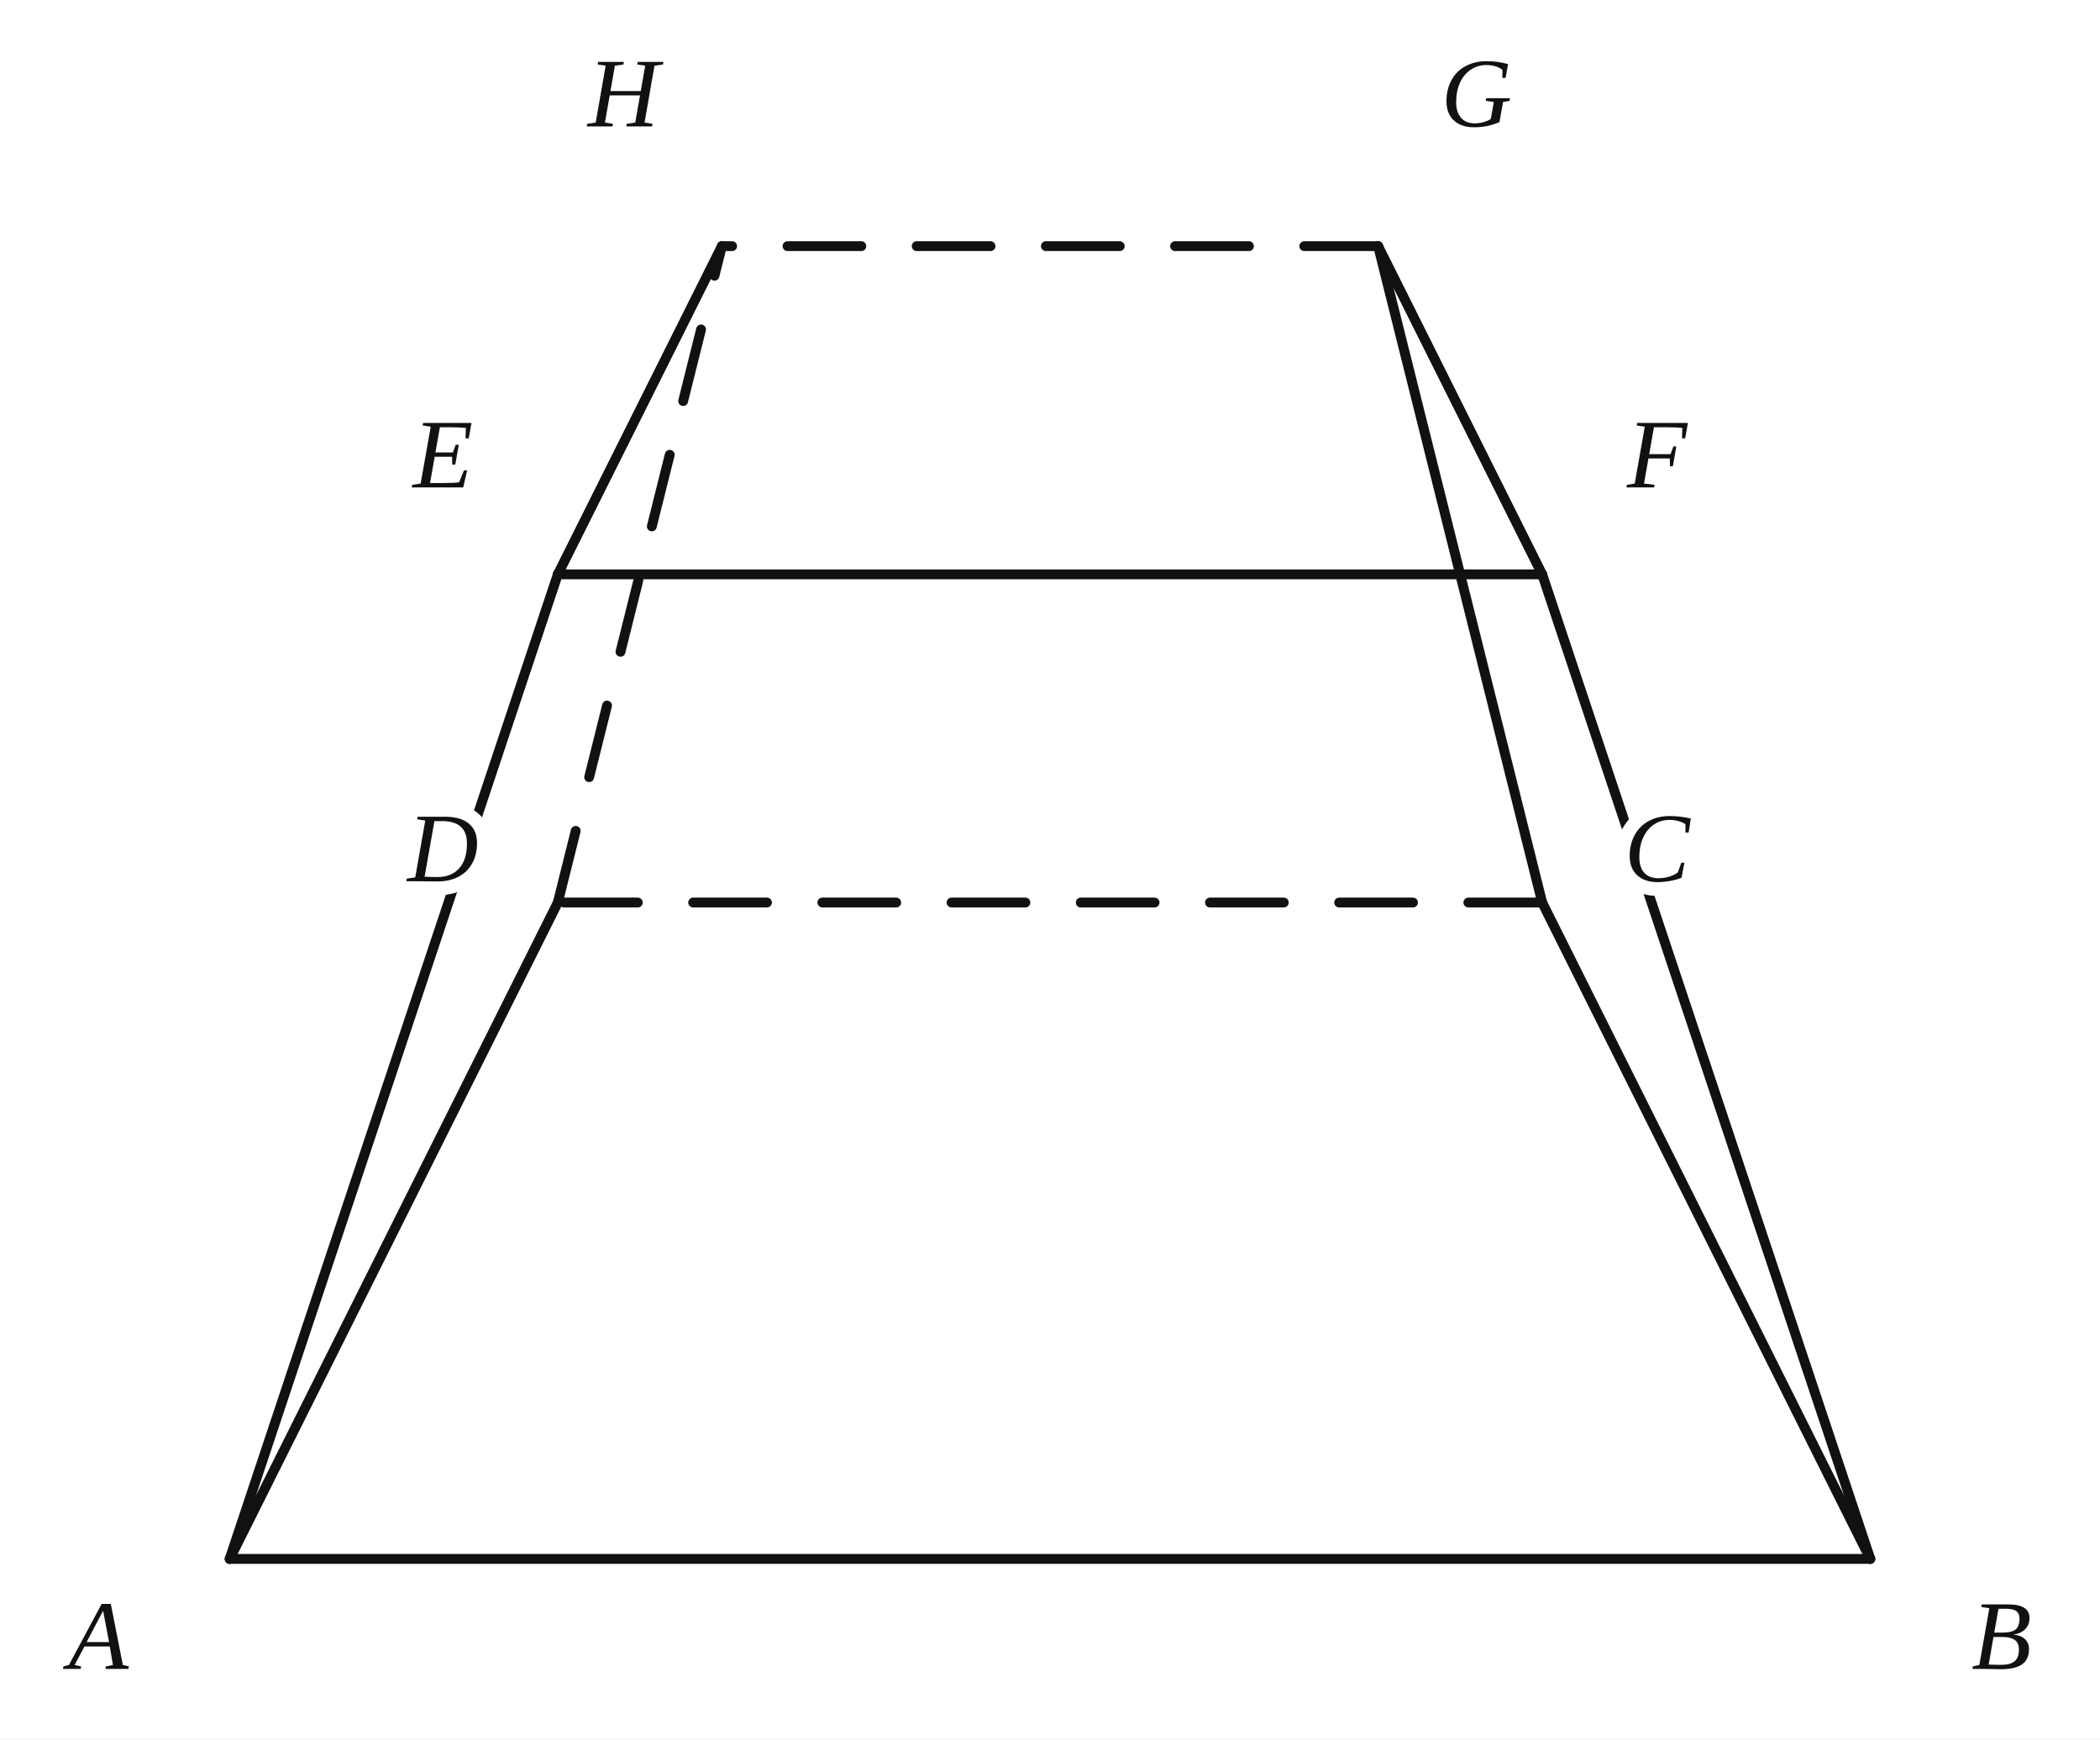
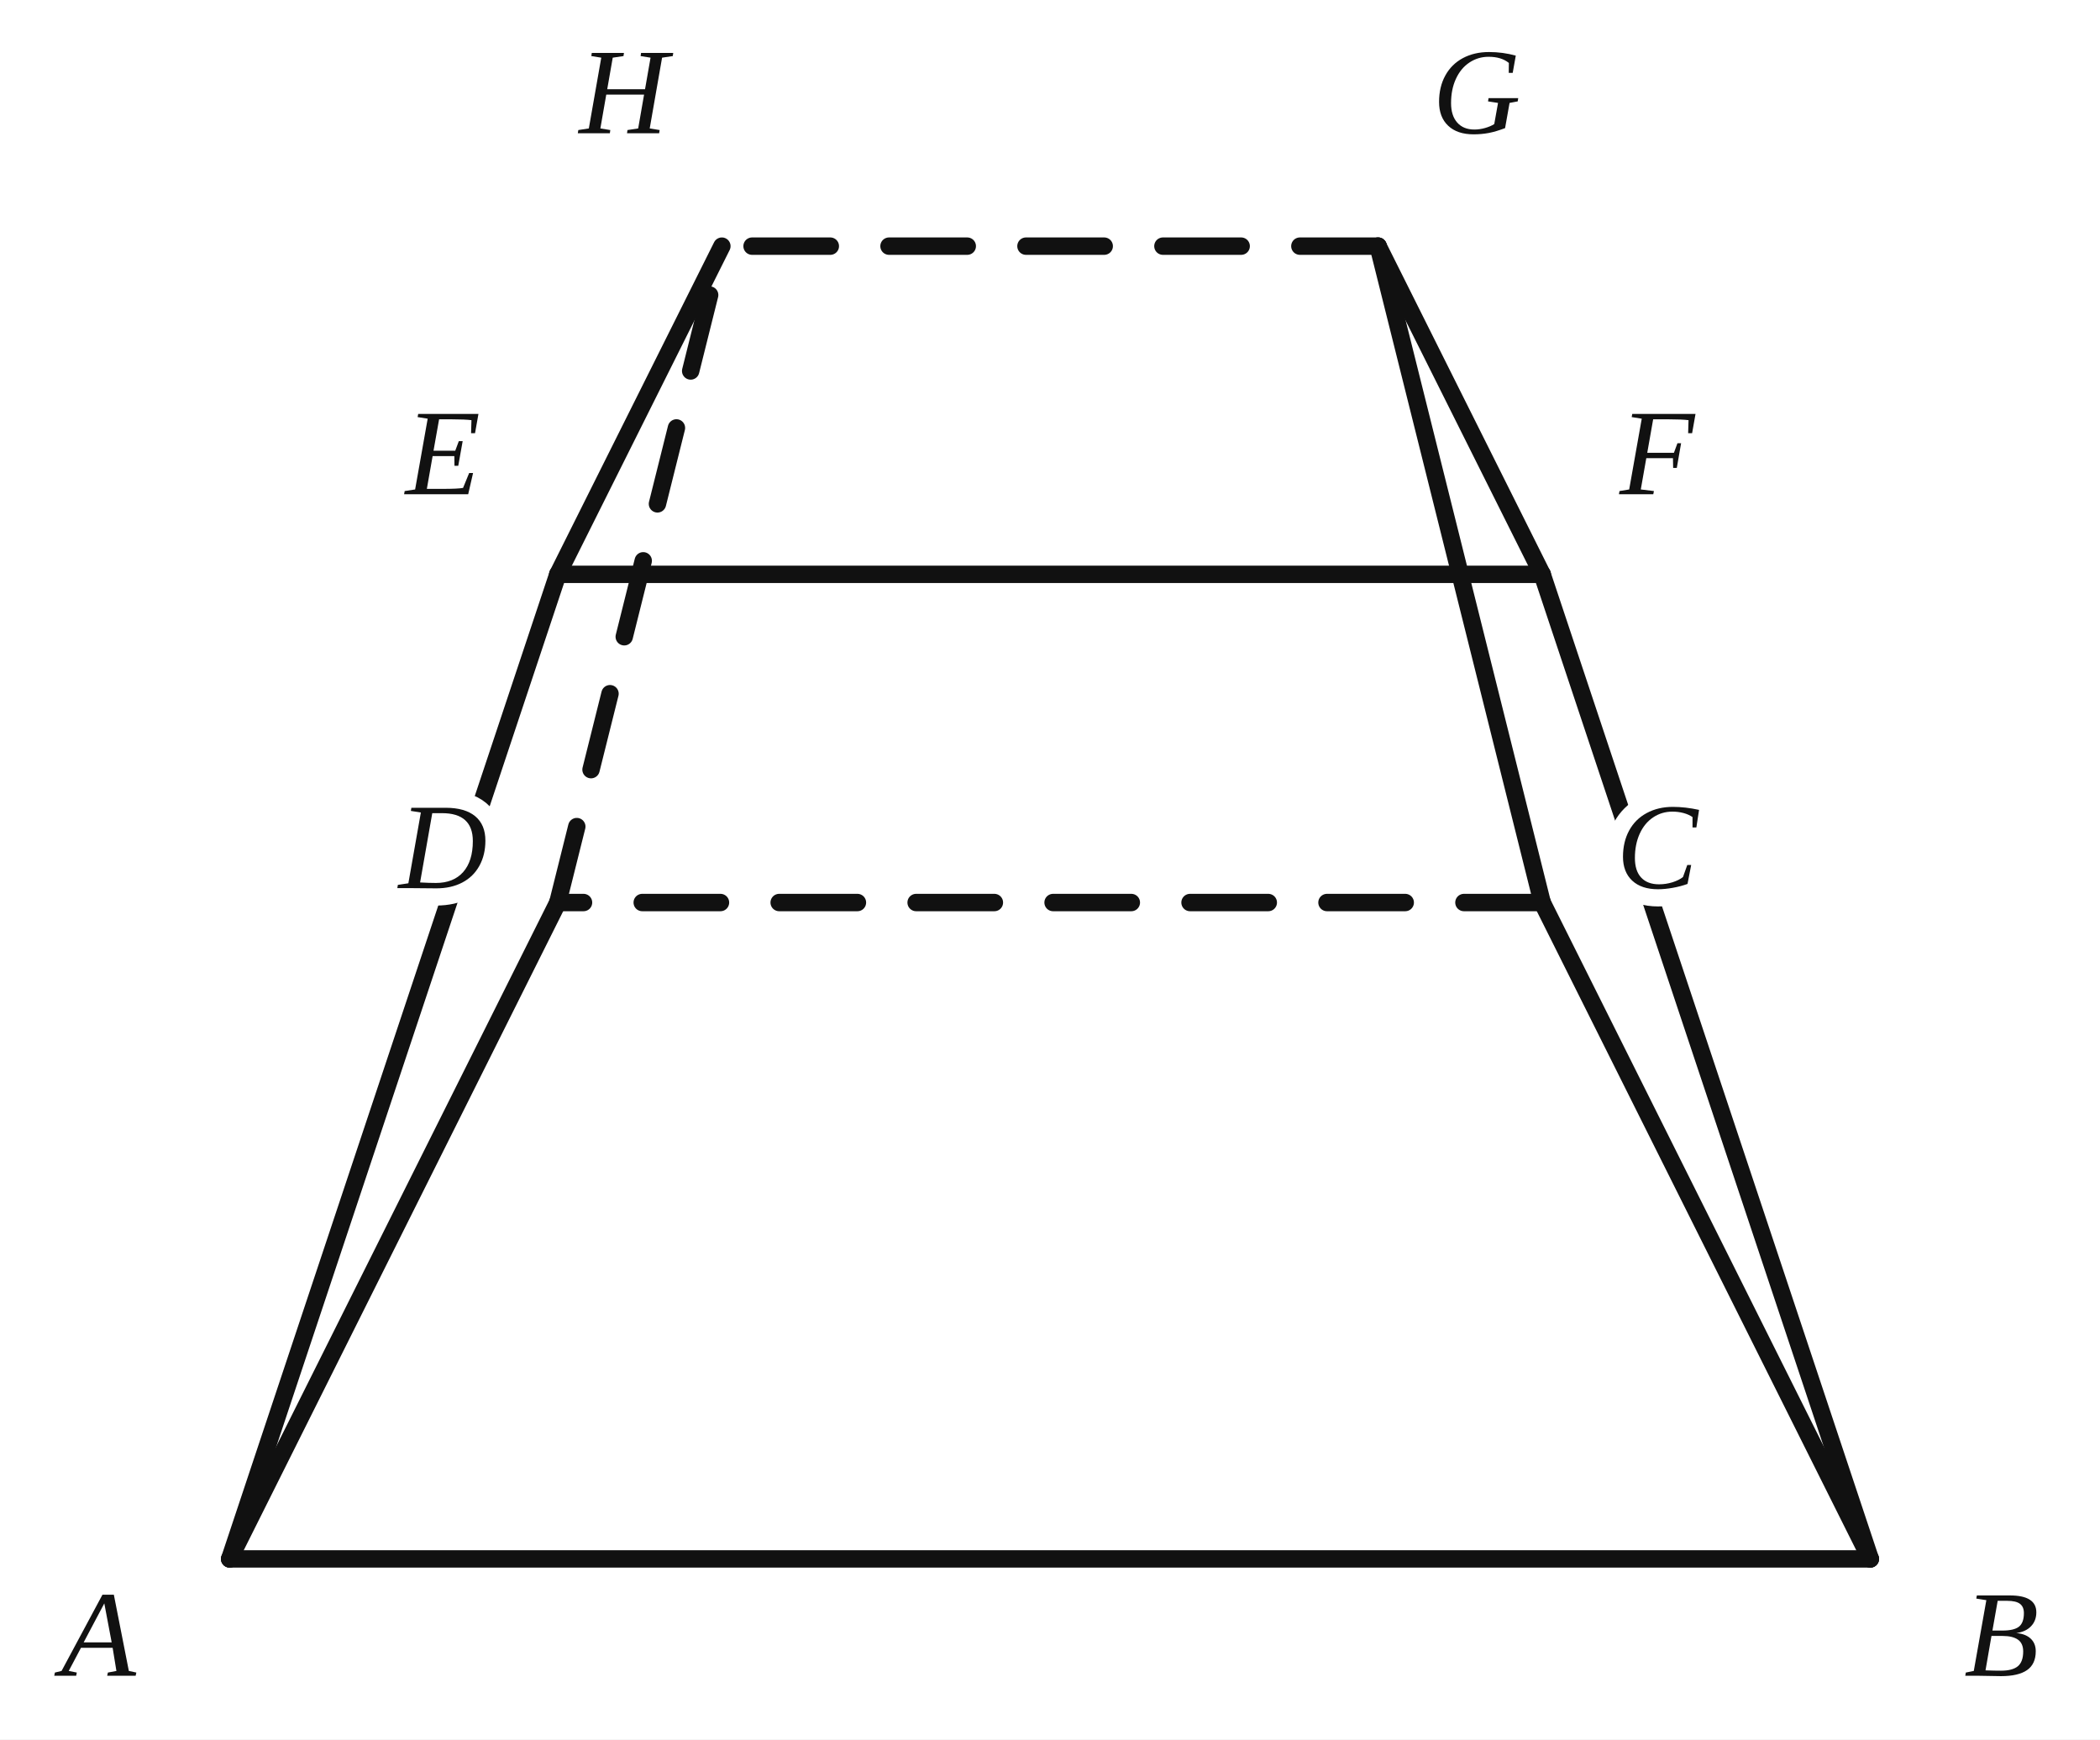
<svg xmlns="http://www.w3.org/2000/svg" width="512" height="424" viewBox="0 0 512.00 424.00">
  <rect width="100%" height="100%" fill="#ffffff" />
-   <line x1="56.00" y1="380.00" x2="456.00" y2="380.00" stroke="#111" stroke-width="2.40" stroke-linecap="round" />
-   <line x1="456.00" y1="380.00" x2="376.00" y2="220.00" stroke="#111" stroke-width="2.40" stroke-linecap="round" />
-   <line x1="376.00" y1="220.00" x2="136.00" y2="220.00" stroke="#111" stroke-width="2.40" stroke-linecap="round" stroke-dasharray="18 13.5" />
-   <line x1="136.00" y1="220.00" x2="56.00" y2="380.00" stroke="#111" stroke-width="2.40" stroke-linecap="round" />
-   <line x1="136.00" y1="140.00" x2="376.00" y2="140.00" stroke="#111" stroke-width="2.40" stroke-linecap="round" />
-   <line x1="376.00" y1="140.00" x2="336.00" y2="60.00" stroke="#111" stroke-width="2.40" stroke-linecap="round" />
-   <line x1="336.00" y1="60.00" x2="176.00" y2="60.00" stroke="#111" stroke-width="2.40" stroke-linecap="round" stroke-dasharray="18 13.5" />
-   <line x1="176.00" y1="60.00" x2="136.00" y2="140.00" stroke="#111" stroke-width="2.40" stroke-linecap="round" />
-   <line x1="56.00" y1="380.00" x2="136.00" y2="140.00" stroke="#111" stroke-width="2.40" stroke-linecap="round" />
-   <line x1="456.00" y1="380.00" x2="376.00" y2="140.00" stroke="#111" stroke-width="2.40" stroke-linecap="round" />
-   <line x1="376.00" y1="220.00" x2="336.00" y2="60.00" stroke="#111" stroke-width="2.40" stroke-linecap="round" />
-   <line x1="136.00" y1="220.00" x2="176.00" y2="60.00" stroke="#111" stroke-width="2.40" stroke-linecap="round" stroke-dasharray="18 13.5" />
-   <text x="24.00" y="400.00" font-family="STIX Two Text, Times New Roman, serif" font-style="italic" font-size="24.0" text-anchor="middle" dominant-baseline="middle" fill="none" stroke="#ffffff" stroke-width="6.72" stroke-linejoin="round">A</text>
-   <text x="24.00" y="400.00" font-family="STIX Two Text, Times New Roman, serif" font-style="italic" font-size="24.0" text-anchor="middle" dominant-baseline="middle" fill="#111">A</text>
-   <text x="488.00" y="400.00" font-family="STIX Two Text, Times New Roman, serif" font-style="italic" font-size="24.0" text-anchor="middle" dominant-baseline="middle" fill="none" stroke="#ffffff" stroke-width="6.72" stroke-linejoin="round">B</text>
-   <text x="488.00" y="400.00" font-family="STIX Two Text, Times New Roman, serif" font-style="italic" font-size="24.0" text-anchor="middle" dominant-baseline="middle" fill="#111">B</text>
-   <text x="404.00" y="208.00" font-family="STIX Two Text, Times New Roman, serif" font-style="italic" font-size="24.0" text-anchor="middle" dominant-baseline="middle" fill="none" stroke="#ffffff" stroke-width="6.72" stroke-linejoin="round">C</text>
-   <text x="404.00" y="208.00" font-family="STIX Two Text, Times New Roman, serif" font-style="italic" font-size="24.0" text-anchor="middle" dominant-baseline="middle" fill="#111">C</text>
-   <text x="108.00" y="208.00" font-family="STIX Two Text, Times New Roman, serif" font-style="italic" font-size="24.0" text-anchor="middle" dominant-baseline="middle" fill="none" stroke="#ffffff" stroke-width="6.72" stroke-linejoin="round">D</text>
-   <text x="108.00" y="208.00" font-family="STIX Two Text, Times New Roman, serif" font-style="italic" font-size="24.0" text-anchor="middle" dominant-baseline="middle" fill="#111">D</text>
-   <text x="108.00" y="112.00" font-family="STIX Two Text, Times New Roman, serif" font-style="italic" font-size="24.0" text-anchor="middle" dominant-baseline="middle" fill="none" stroke="#ffffff" stroke-width="6.72" stroke-linejoin="round">E</text>
-   <text x="108.00" y="112.00" font-family="STIX Two Text, Times New Roman, serif" font-style="italic" font-size="24.0" text-anchor="middle" dominant-baseline="middle" fill="#111">E</text>
-   <text x="404.00" y="112.00" font-family="STIX Two Text, Times New Roman, serif" font-style="italic" font-size="24.0" text-anchor="middle" dominant-baseline="middle" fill="none" stroke="#ffffff" stroke-width="6.72" stroke-linejoin="round">F</text>
-   <text x="404.00" y="112.00" font-family="STIX Two Text, Times New Roman, serif" font-style="italic" font-size="24.0" text-anchor="middle" dominant-baseline="middle" fill="#111">F</text>
-   <text x="360.00" y="24.00" font-family="STIX Two Text, Times New Roman, serif" font-style="italic" font-size="24.0" text-anchor="middle" dominant-baseline="middle" fill="none" stroke="#ffffff" stroke-width="6.72" stroke-linejoin="round">G</text>
-   <text x="360.00" y="24.00" font-family="STIX Two Text, Times New Roman, serif" font-style="italic" font-size="24.0" text-anchor="middle" dominant-baseline="middle" fill="#111">G</text>
-   <text x="152.00" y="24.00" font-family="STIX Two Text, Times New Roman, serif" font-style="italic" font-size="24.0" text-anchor="middle" dominant-baseline="middle" fill="none" stroke="#ffffff" stroke-width="6.72" stroke-linejoin="round">H</text>
-   <text x="152.00" y="24.00" font-family="STIX Two Text, Times New Roman, serif" font-style="italic" font-size="24.0" text-anchor="middle" dominant-baseline="middle" fill="#111">H</text>
+   <line x1="56.00" y1="380.00" x2="456.00" y2="380.00" stroke="#111" stroke-width="4.24" stroke-linecap="round" />
+   <line x1="456.00" y1="380.00" x2="376.00" y2="220.00" stroke="#111" stroke-width="4.24" stroke-linecap="round" />
+   <line x1="376.00" y1="220.00" x2="136.00" y2="220.00" stroke="#111" stroke-width="4.24" stroke-linecap="round" stroke-dasharray="19.08 14.31" />
+   <line x1="136.00" y1="220.00" x2="56.00" y2="380.00" stroke="#111" stroke-width="4.24" stroke-linecap="round" />
+   <line x1="136.00" y1="140.00" x2="376.00" y2="140.00" stroke="#111" stroke-width="4.24" stroke-linecap="round" />
+   <line x1="376.00" y1="140.00" x2="336.00" y2="60.00" stroke="#111" stroke-width="4.24" stroke-linecap="round" />
+   <line x1="336.00" y1="60.00" x2="176.00" y2="60.00" stroke="#111" stroke-width="4.24" stroke-linecap="round" stroke-dasharray="19.08 14.31" />
+   <line x1="176.00" y1="60.00" x2="136.00" y2="140.00" stroke="#111" stroke-width="4.24" stroke-linecap="round" />
+   <line x1="56.00" y1="380.00" x2="136.00" y2="140.00" stroke="#111" stroke-width="4.24" stroke-linecap="round" />
+   <line x1="456.00" y1="380.00" x2="376.00" y2="140.00" stroke="#111" stroke-width="4.24" stroke-linecap="round" />
+   <line x1="376.00" y1="220.00" x2="336.00" y2="60.00" stroke="#111" stroke-width="4.24" stroke-linecap="round" />
+   <line x1="136.00" y1="220.00" x2="176.00" y2="60.00" stroke="#111" stroke-width="4.24" stroke-linecap="round" stroke-dasharray="19.08 14.31" />
+   <text x="24.00" y="400.00" font-family="STIX Two Text, Times New Roman, serif" font-style="italic" font-size="29.9" text-anchor="middle" dominant-baseline="middle" fill="none" stroke="#ffffff" stroke-width="8.38" stroke-linejoin="round">A</text>
+   <text x="24.00" y="400.00" font-family="STIX Two Text, Times New Roman, serif" font-style="italic" font-size="29.9" text-anchor="middle" dominant-baseline="middle" fill="#111">A</text>
+   <text x="488.00" y="400.00" font-family="STIX Two Text, Times New Roman, serif" font-style="italic" font-size="29.9" text-anchor="middle" dominant-baseline="middle" fill="none" stroke="#ffffff" stroke-width="8.38" stroke-linejoin="round">B</text>
+   <text x="488.00" y="400.00" font-family="STIX Two Text, Times New Roman, serif" font-style="italic" font-size="29.9" text-anchor="middle" dominant-baseline="middle" fill="#111">B</text>
+   <text x="404.00" y="208.00" font-family="STIX Two Text, Times New Roman, serif" font-style="italic" font-size="29.9" text-anchor="middle" dominant-baseline="middle" fill="none" stroke="#ffffff" stroke-width="8.38" stroke-linejoin="round">C</text>
+   <text x="404.00" y="208.00" font-family="STIX Two Text, Times New Roman, serif" font-style="italic" font-size="29.9" text-anchor="middle" dominant-baseline="middle" fill="#111">C</text>
+   <text x="108.00" y="208.00" font-family="STIX Two Text, Times New Roman, serif" font-style="italic" font-size="29.9" text-anchor="middle" dominant-baseline="middle" fill="none" stroke="#ffffff" stroke-width="8.38" stroke-linejoin="round">D</text>
+   <text x="108.00" y="208.00" font-family="STIX Two Text, Times New Roman, serif" font-style="italic" font-size="29.9" text-anchor="middle" dominant-baseline="middle" fill="#111">D</text>
+   <text x="108.00" y="112.00" font-family="STIX Two Text, Times New Roman, serif" font-style="italic" font-size="29.9" text-anchor="middle" dominant-baseline="middle" fill="none" stroke="#ffffff" stroke-width="8.38" stroke-linejoin="round">E</text>
+   <text x="108.00" y="112.00" font-family="STIX Two Text, Times New Roman, serif" font-style="italic" font-size="29.9" text-anchor="middle" dominant-baseline="middle" fill="#111">E</text>
+   <text x="404.00" y="112.00" font-family="STIX Two Text, Times New Roman, serif" font-style="italic" font-size="29.9" text-anchor="middle" dominant-baseline="middle" fill="none" stroke="#ffffff" stroke-width="8.38" stroke-linejoin="round">F</text>
+   <text x="404.00" y="112.00" font-family="STIX Two Text, Times New Roman, serif" font-style="italic" font-size="29.9" text-anchor="middle" dominant-baseline="middle" fill="#111">F</text>
+   <text x="360.00" y="24.00" font-family="STIX Two Text, Times New Roman, serif" font-style="italic" font-size="29.9" text-anchor="middle" dominant-baseline="middle" fill="none" stroke="#ffffff" stroke-width="8.38" stroke-linejoin="round">G</text>
+   <text x="360.00" y="24.00" font-family="STIX Two Text, Times New Roman, serif" font-style="italic" font-size="29.9" text-anchor="middle" dominant-baseline="middle" fill="#111">G</text>
+   <text x="152.00" y="24.00" font-family="STIX Two Text, Times New Roman, serif" font-style="italic" font-size="29.9" text-anchor="middle" dominant-baseline="middle" fill="none" stroke="#ffffff" stroke-width="8.38" stroke-linejoin="round">H</text>
+   <text x="152.00" y="24.00" font-family="STIX Two Text, Times New Roman, serif" font-style="italic" font-size="29.9" text-anchor="middle" dominant-baseline="middle" fill="#111">H</text>
</svg>
